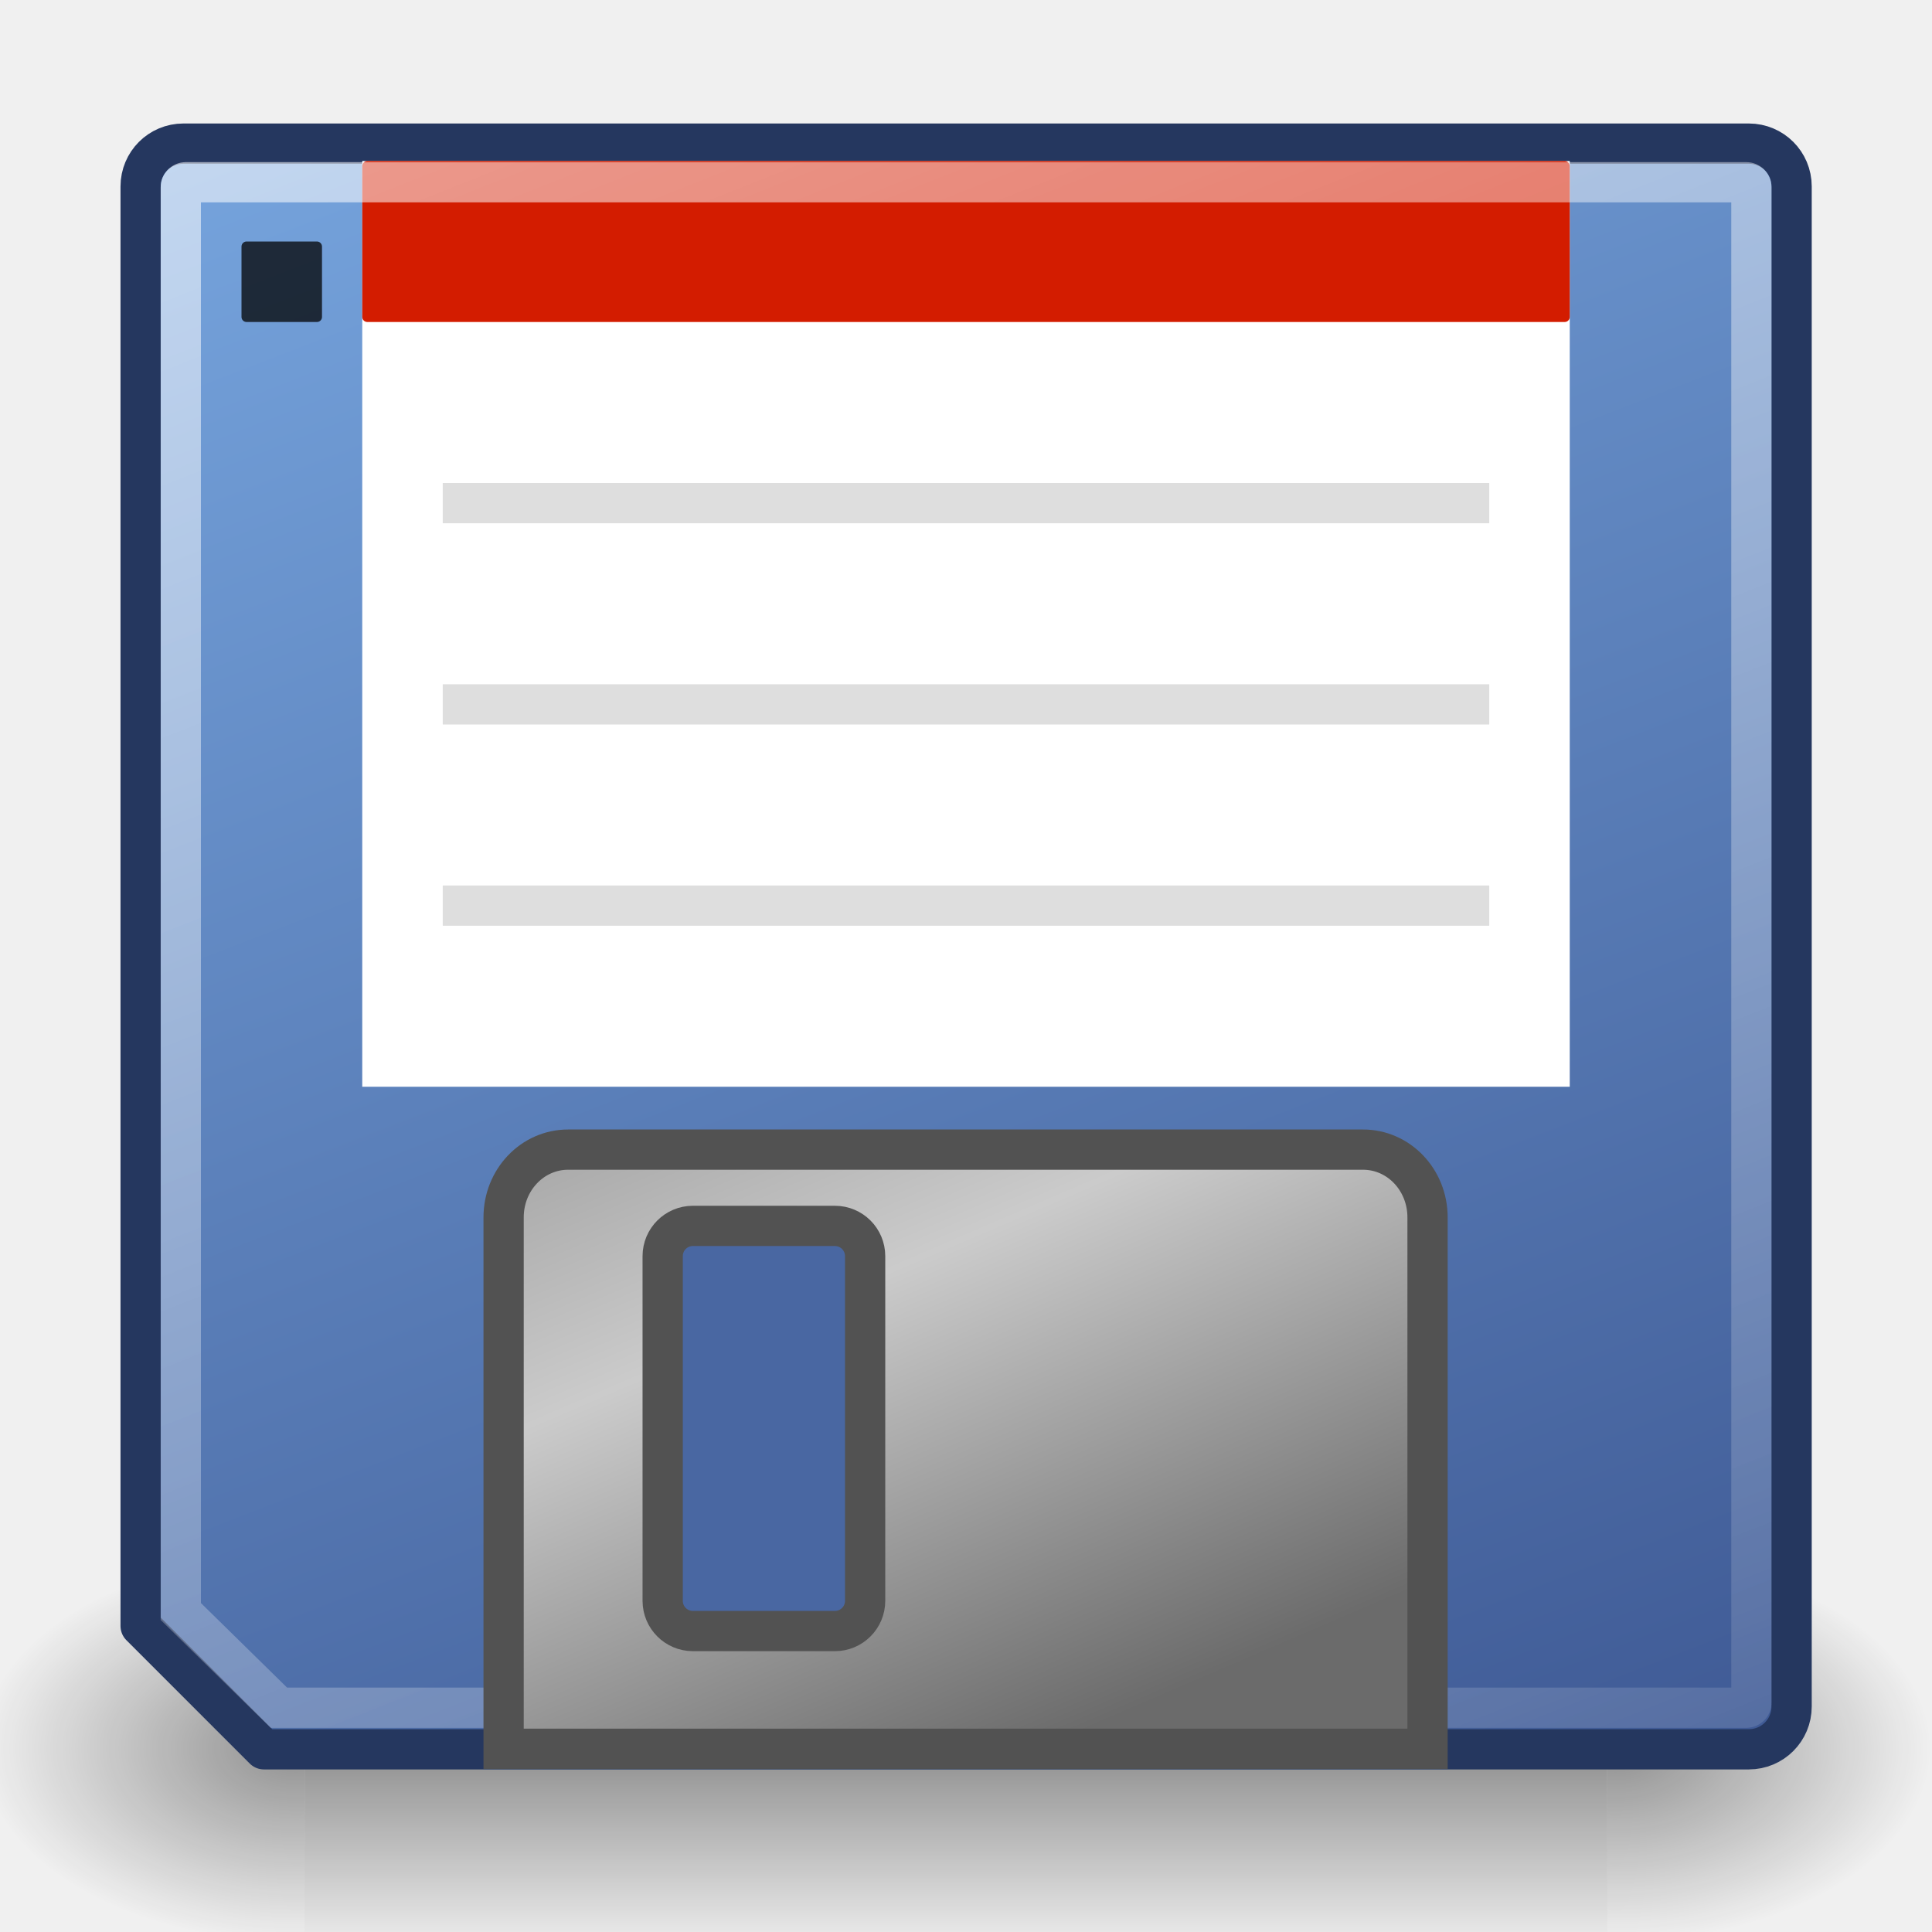
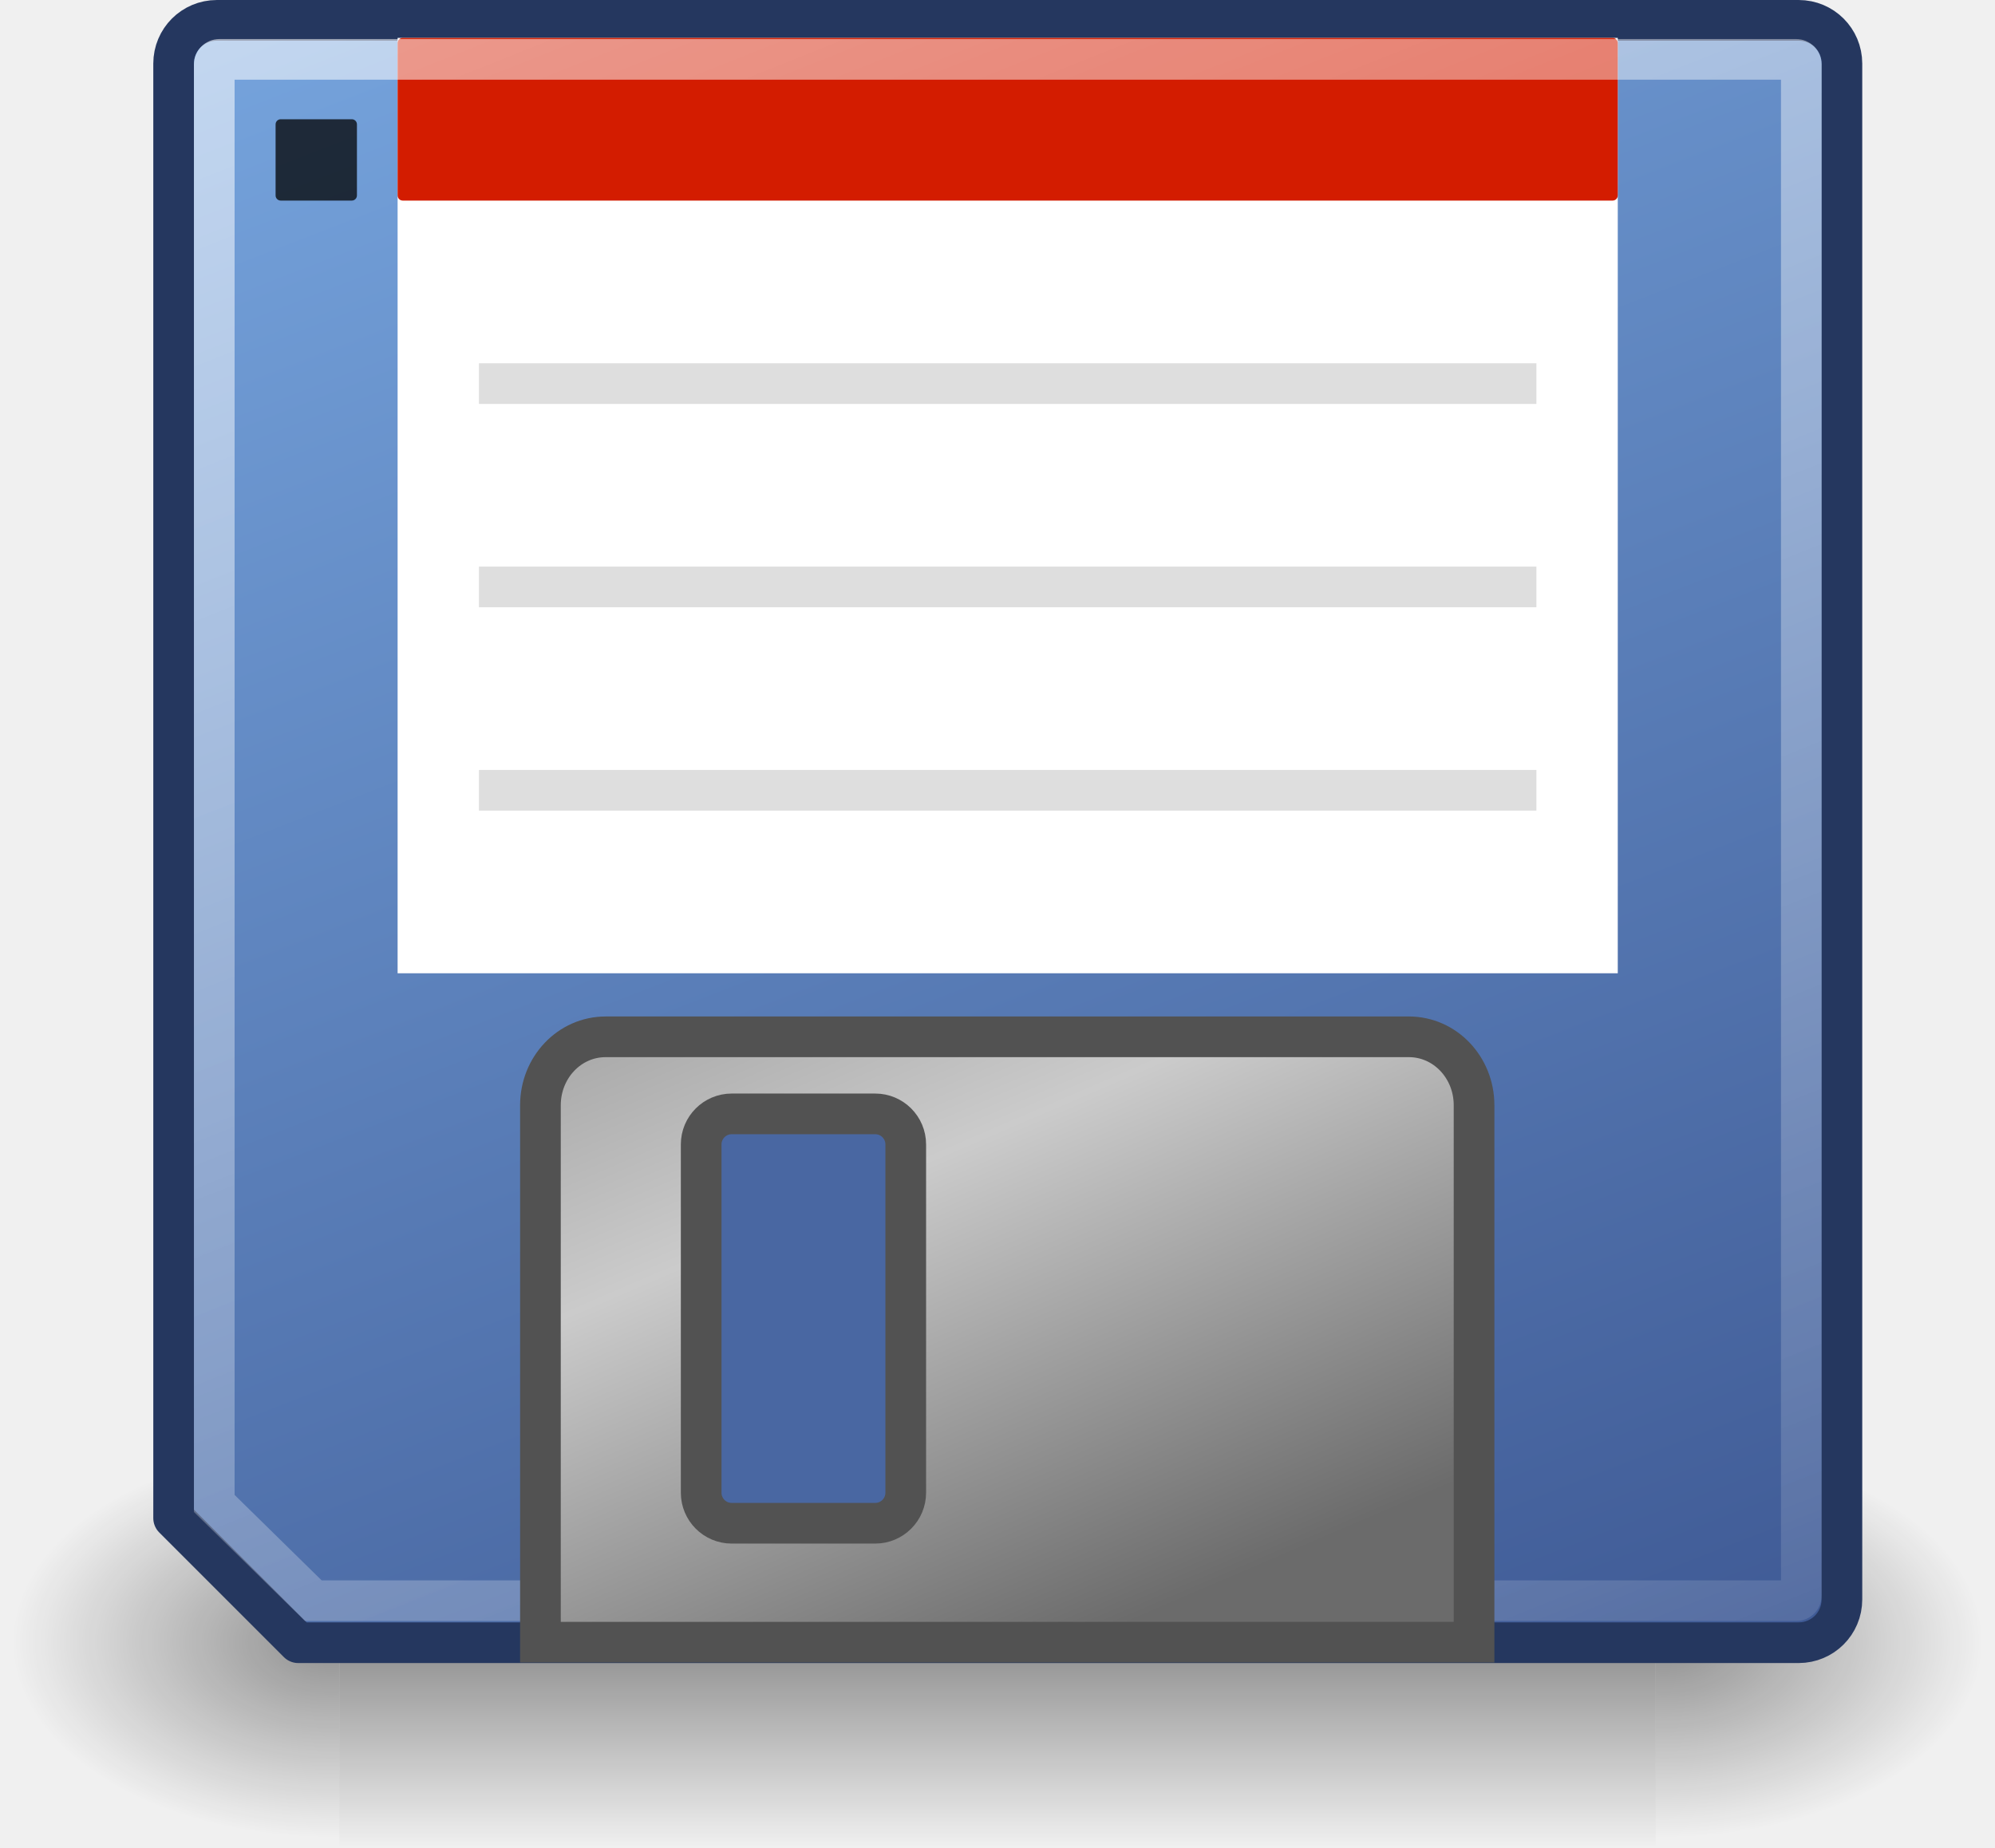
- <svg xmlns="http://www.w3.org/2000/svg" xmlns:xlink="http://www.w3.org/1999/xlink" height="48" width="48">
+ <svg xmlns="http://www.w3.org/2000/svg" xmlns:xlink="http://www.w3.org/1999/xlink" height="45.423" width="49.051">
  <radialGradient id="a" cx="605.714" cy="486.648" gradientTransform="matrix(-2.774389 0 0 1.969706 112.7623 -872.8854)" gradientUnits="userSpaceOnUse" r="117.143" xlink:href="#b" />
  <linearGradient id="b">
    <stop offset="0" />
    <stop offset="1" stop-opacity="0" />
  </linearGradient>
  <radialGradient id="c" cx="605.714" cy="486.648" gradientTransform="matrix(2.774389 0 0 1.969706 -1891.633 -872.8854)" gradientUnits="userSpaceOnUse" r="117.143" xlink:href="#b" />
  <linearGradient id="d" gradientTransform="matrix(2.774389 0 0 1.969706 -1892.179 -872.8854)" gradientUnits="userSpaceOnUse" x1="302.857" x2="302.857" y1="366.648" y2="609.505">
    <stop offset="0" stop-opacity="0" />
    <stop offset=".5" />
    <stop offset="1" stop-opacity="0" />
  </linearGradient>
-   <linearGradient id="e" gradientTransform="matrix(.976612 0 0 1.139789 .564215 -3.271158)" gradientUnits="userSpaceOnUse" x1="40.885" x2="16.88" y1="71.869" y2="-.389">
+   <linearGradient id="e" gradientTransform="matrix(.976612 0 0 1.139789 1.339848 -6.338738)" gradientUnits="userSpaceOnUse" x1="40.885" x2="16.88" y1="71.869" y2="-.389">
    <stop offset="0" stop-color="#1e2d69" />
    <stop offset="1" stop-color="#78a7e0" />
  </linearGradient>
-   <linearGradient id="f" gradientTransform="matrix(.985432 0 0 1.148179 .64107 -2.933883)" gradientUnits="userSpaceOnUse" x1="13.784" x2="33.075" y1="-.997" y2="55.702">
+   <linearGradient id="f" gradientTransform="matrix(.985432 0 0 1.148179 1.416703 -6.001463)" gradientUnits="userSpaceOnUse" x1="13.784" x2="33.075" y1="-.997" y2="55.702">
    <stop offset="0" stop-color="#fff" />
    <stop offset="1" stop-color="#fff" stop-opacity="0" />
  </linearGradient>
  <linearGradient id="g" gradientTransform="matrix(1.067698 0 0 1.121532 -1.368937 -5.57446)" gradientUnits="userSpaceOnUse" x1="20.125" x2="28.562" y1="21.844" y2="42.469">
    <stop offset="0" stop-color="#858585" />
    <stop offset=".5" stop-color="#cbcbcb" />
    <stop offset="1" stop-color="#6b6b6b" />
  </linearGradient>
-   <g transform="matrix(.02415802 0 0 .02086758 45.237 41.6536)">
+   <g transform="matrix(.02415802 0 0 .02086758 46.01263 38.58602)">
    <path d="m-1559.252-150.697h1339.633v478.357h-1339.633z" fill="url(#d)" opacity=".402" />
    <path d="m-219.619-150.68v478.331c142.874.9 345.4-107.17 345.4-239.196 0-132.027-159.437-239.135-345.4-239.135z" fill="url(#c)" opacity=".402" />
    <path d="m-1559.252-150.68v478.331c-142.874.9-345.4-107.17-345.4-239.196 0-132.027 159.437-239.135 345.4-239.135z" fill="url(#a)" opacity=".402" />
  </g>
-   <path d="m4.558 3.568h38.89c.589 0 1.064.474 1.064 1.064v37.765c0 .589-.474 1.064-1.064 1.064h-36.89s-3.064-3.064-3.064-3.064v-35.765c0-.589.474-1.064 1.064-1.064z" fill="url(#e)" stroke="#25375f" stroke-linecap="round" stroke-linejoin="round" />
-   <path d="m9 4h30v23h-30z" fill="#fff" />
-   <rect fill="#d31c00" height="4" rx=".126" width="30" x="9" y="4" />
-   <rect height="2" opacity=".739" rx=".126" width="2" x="6" y="6" />
-   <g stroke="#000">
+   <path d="m5.333.5h38.89c.589 0 1.064.474 1.064 1.064v37.765c0 .589-.474 1.064-1.064 1.064h-36.89s-3.064-3.064-3.064-3.064v-35.765c0-.589.474-1.064 1.064-1.064z" fill="url(#e)" stroke="#25375f" stroke-linecap="round" stroke-linejoin="round" />
+   <path d="m9.776.932h30v23h-30z" fill="#fff" />
+   <rect fill="#d31c00" height="4" rx=".126" width="30" x="9.776" y=".932" />
+   <rect height="2" opacity=".739" rx=".126" width="2" x="6.776" y="2.932" />
+   <g stroke="#000" transform="translate(.775633 -3.06758)">
    <path d="m11 12.5h26" opacity=".131" />
    <path d="m11 17.5h26" opacity=".131" />
    <path d="m11 22.5h26" opacity=".131" />
  </g>
-   <path d="m4.619 4.528h38.768c.07 0 .126.056.126.126v37.648c0 .07-.056.126-.126.126h-36.459s-2.436-2.391-2.436-2.391v-35.383c0-.07.056-.126.126-.126z" fill="none" opacity=".597" stroke="url(#f)" stroke-linecap="round" />
-   <g stroke="#525252">
+   <path d="m5.395 1.46h38.768c.07 0 .126.056.126.126v37.648c0 .07-.056.126-.126.126h-36.459s-2.436-2.391-2.436-2.391v-35.383c0-.07.056-.126.126-.126z" fill="none" opacity=".597" stroke="url(#f)" stroke-linecap="round" />
+   <g stroke="#525252" transform="translate(.775633 -3.06758)">
    <path d="m14.114 28.562h19.75c.888 0 1.603.751 1.603 1.684v13.202h-22.955v-13.202c0-.933.715-1.684 1.603-1.684z" fill="url(#g)" stroke-width="1" />
    <rect fill="#4967a2" height="10.066" rx=".751" ry=".751" width="5.03" x="16.464" y="30.457" />
  </g>
</svg>
